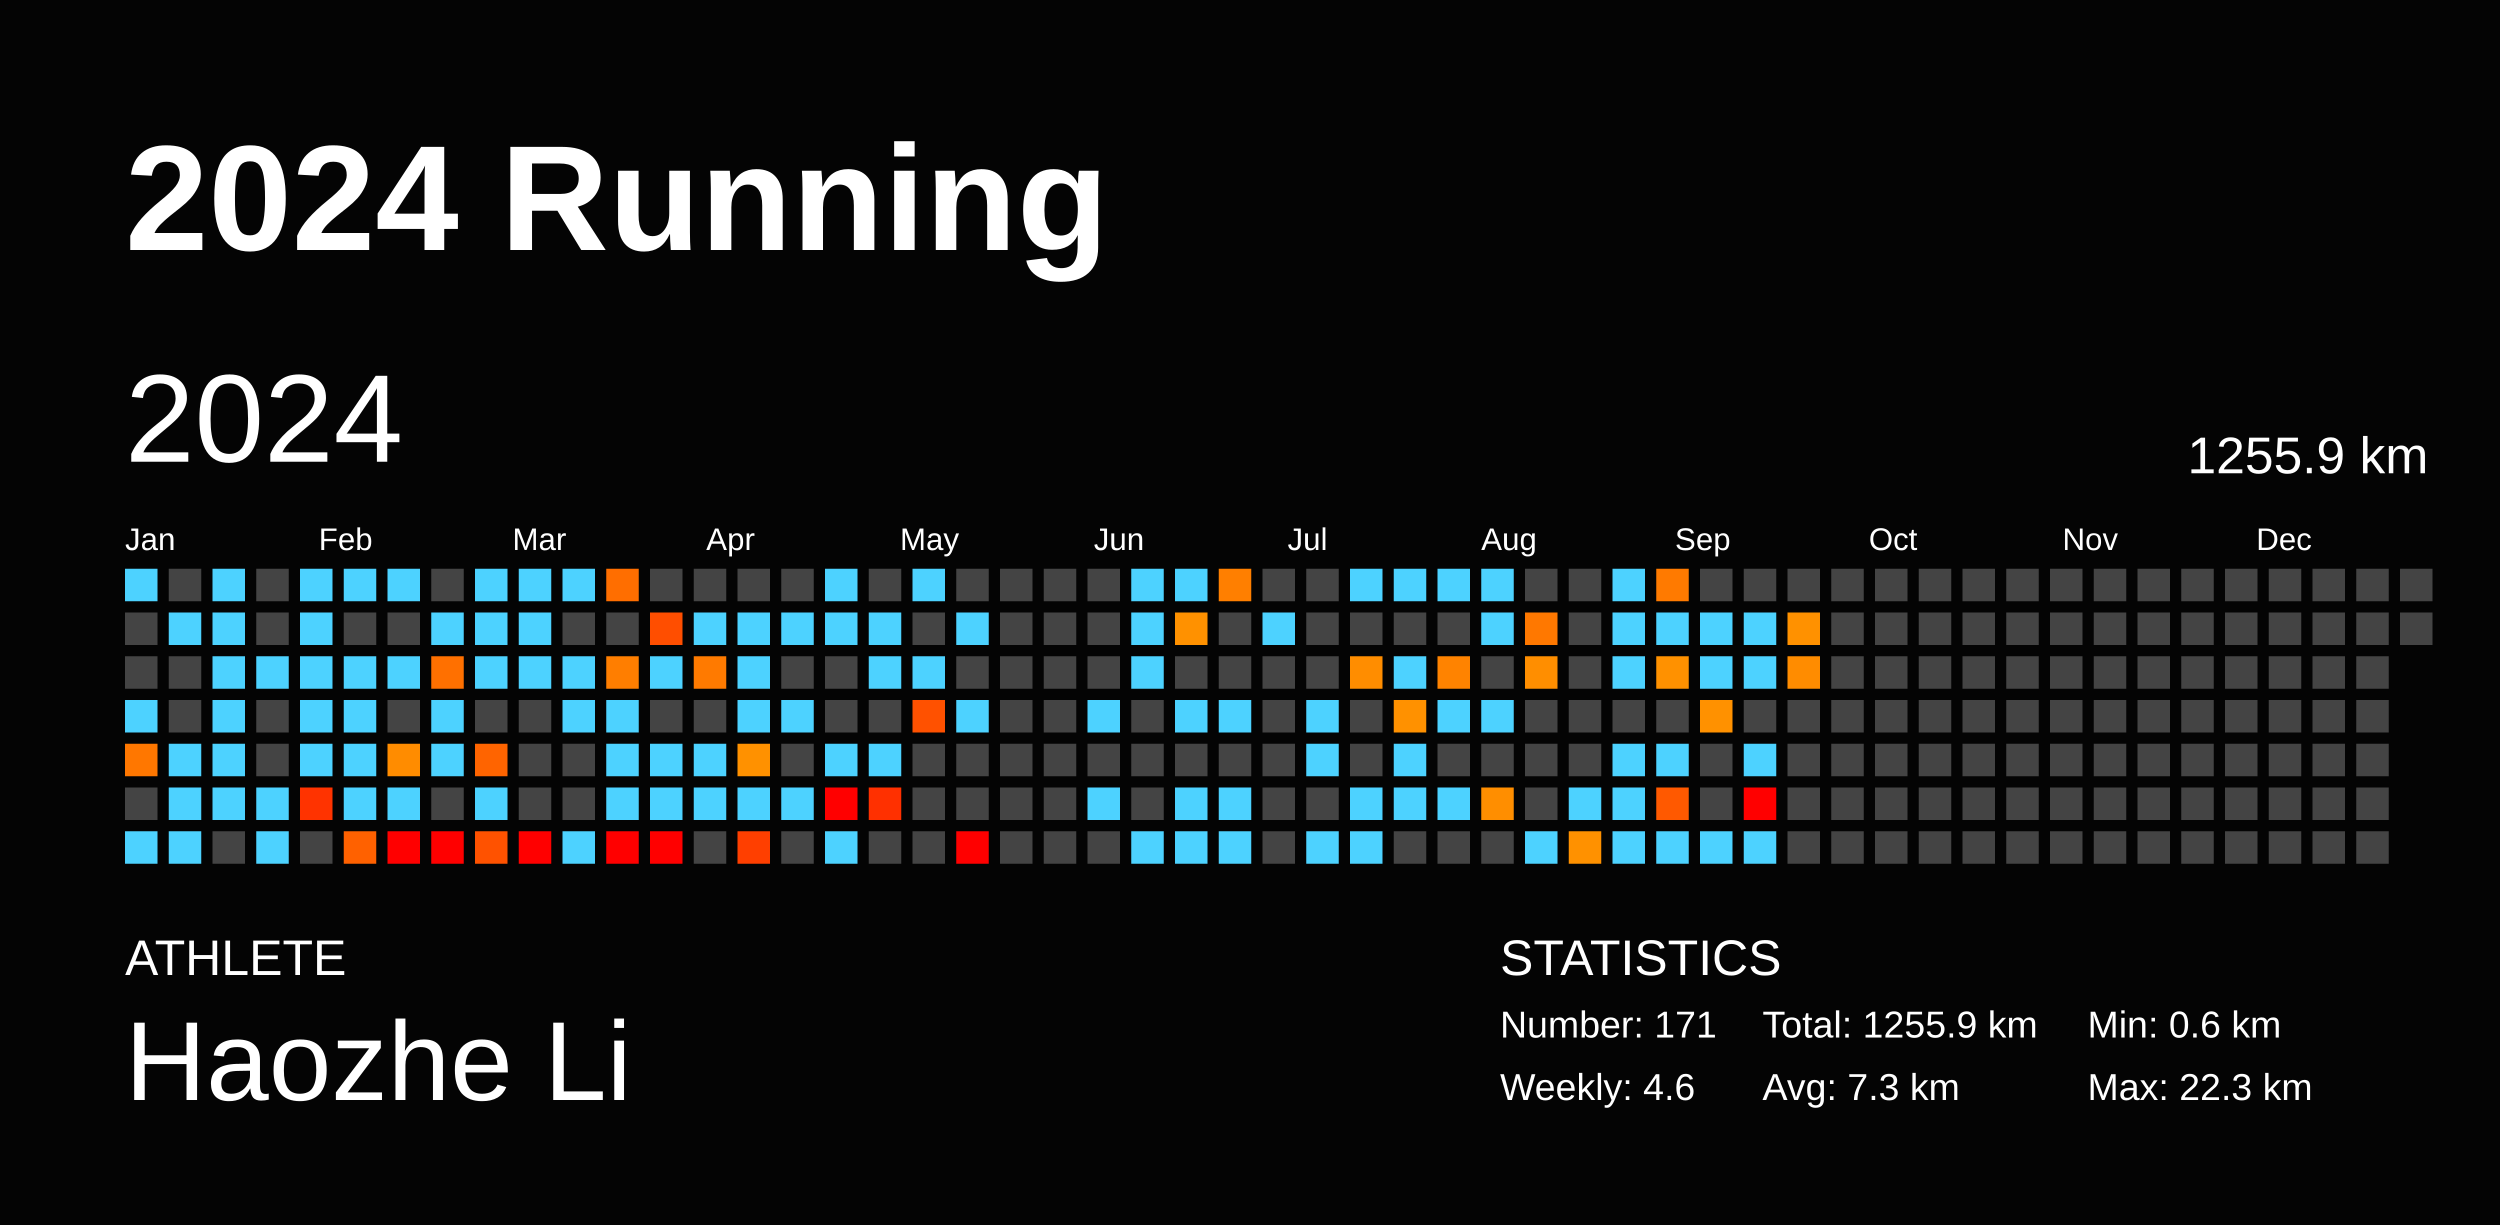
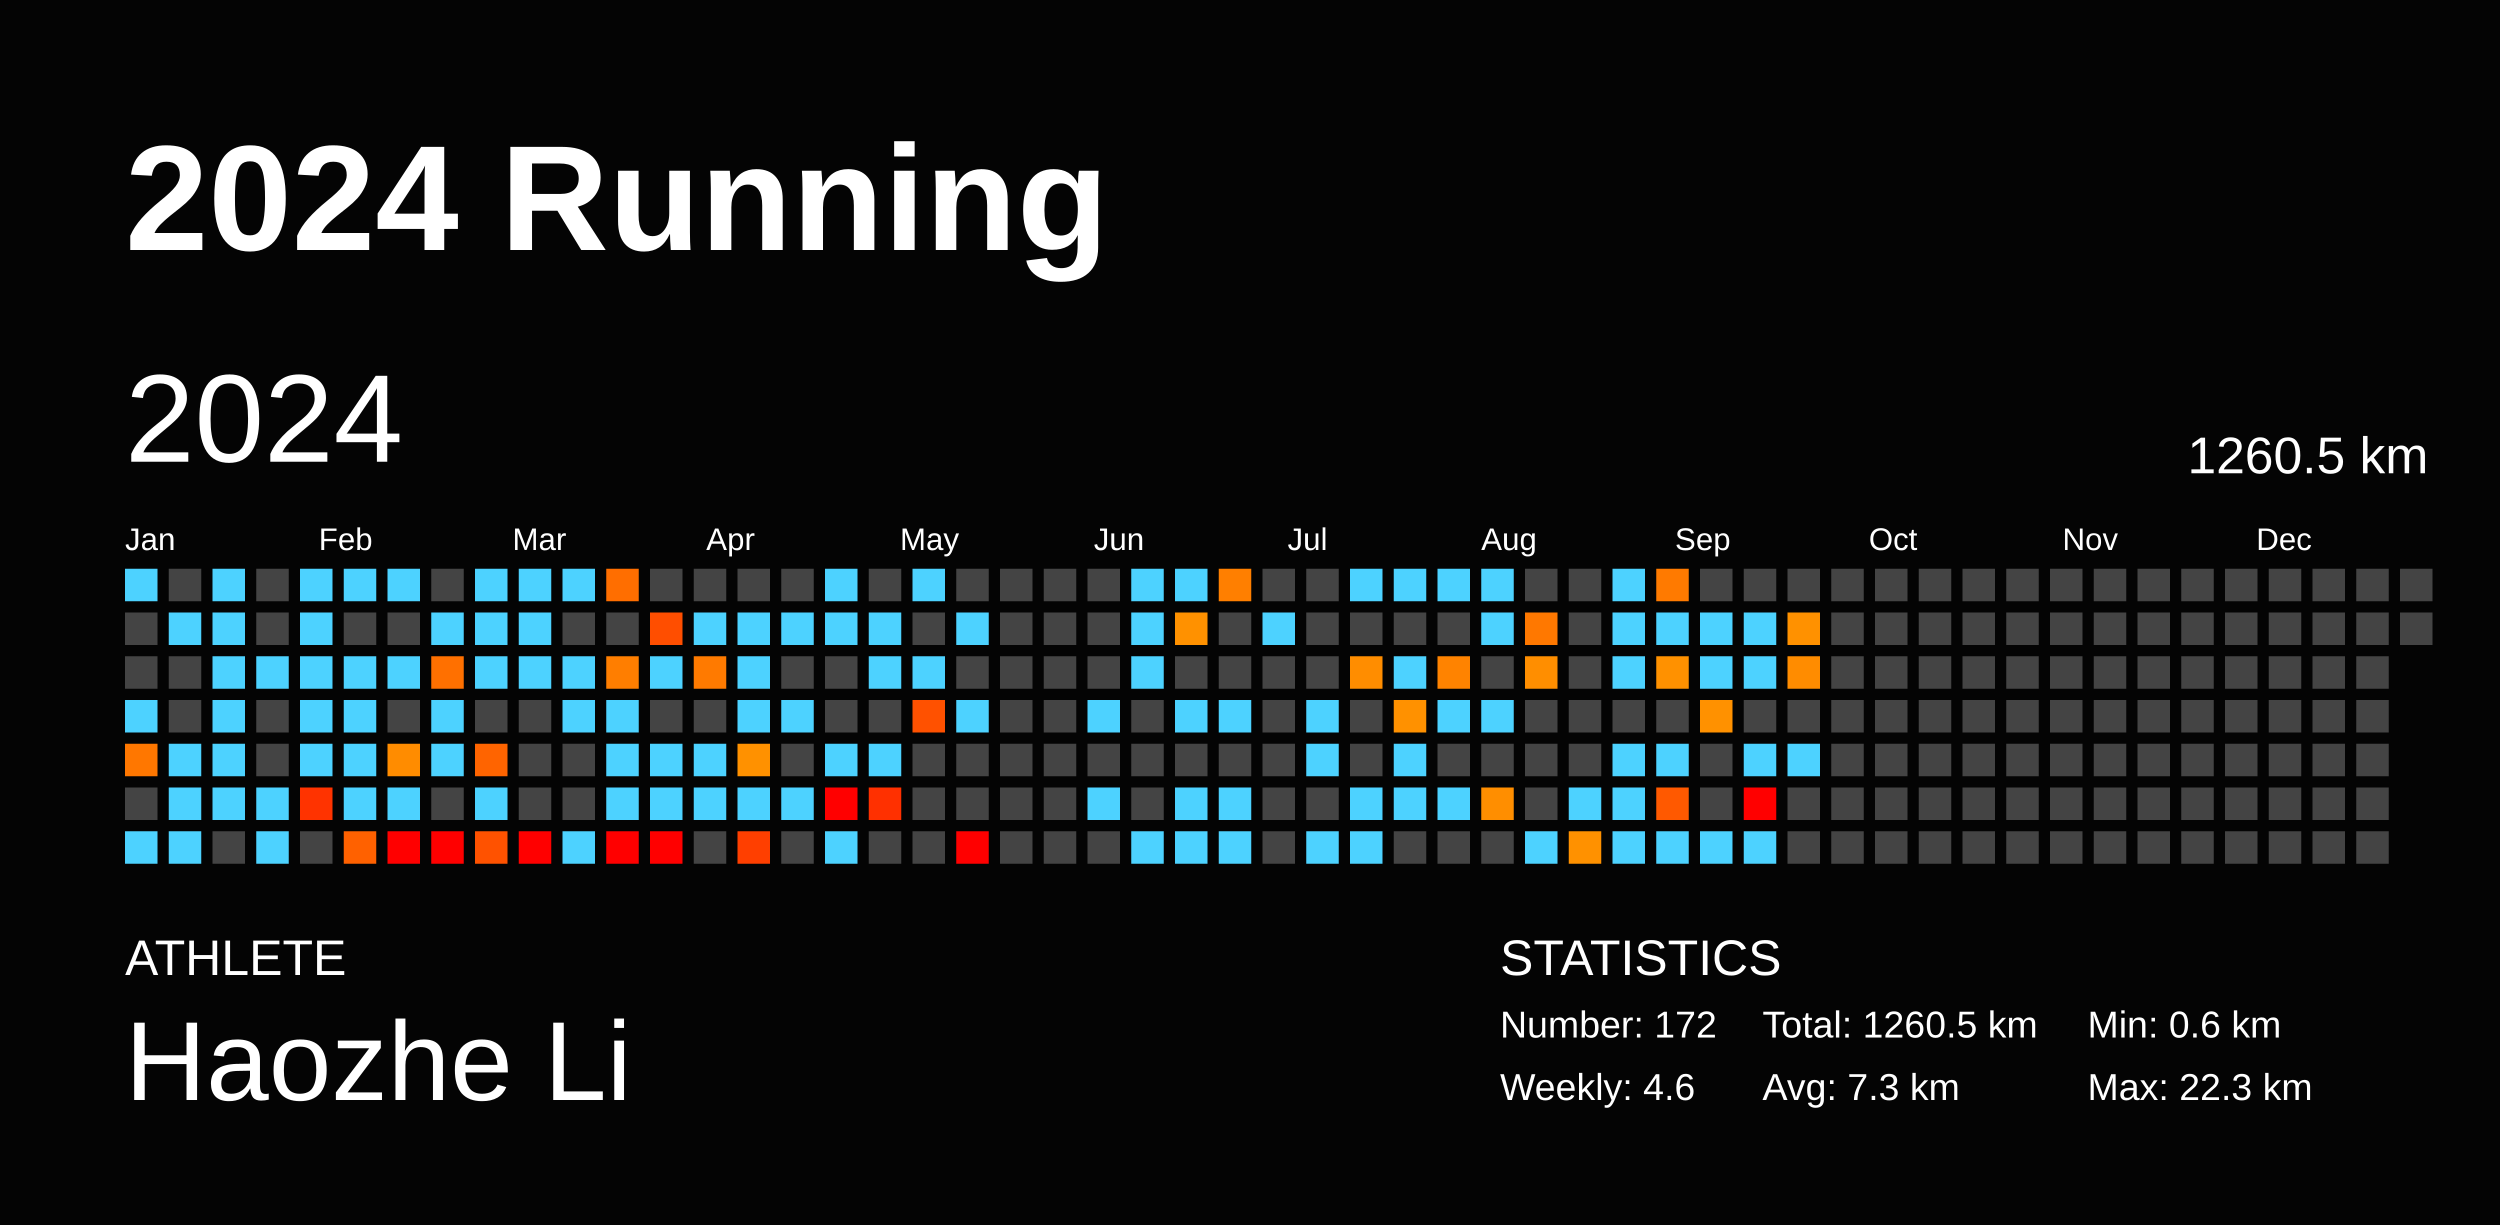
<svg xmlns="http://www.w3.org/2000/svg" baseProfile="full" height="98mm" version="1.1" viewBox="0,0,200,98" width="200mm">
  <defs />
  <rect fill="#040404" height="98" width="200" x="0" y="0" />
  <text fill="#FFFFFF" style="font-size:12px; font-family:Arial; font-weight:bold;" x="10" y="20">2024 Running</text>
  <text fill="#FFFFFF" style="font-size:4px; font-family:Arial" x="10" y="78">ATHLETE</text>
  <text fill="#FFFFFF" style="font-size:9px; font-family:Arial" x="10" y="88">Haozhe Li</text>
  <text fill="#FFFFFF" style="font-size:4px; font-family:Arial" x="120" y="78">STATISTICS</text>
-   <text fill="#FFFFFF" style="font-size:3px; font-family:Arial" x="120" y="83">Number: 171</text>
+   <text fill="#FFFFFF" style="font-size:3px; font-family:Arial" x="120" y="83">Number: 172</text>
  <text fill="#FFFFFF" style="font-size:3px; font-family:Arial" x="120" y="88">Weekly: 4.6</text>
-   <text fill="#FFFFFF" style="font-size:3px; font-family:Arial" x="141" y="83">Total: 1255.9 km</text>
+   <text fill="#FFFFFF" style="font-size:3px; font-family:Arial" x="141" y="83">Total: 1260.5 km</text>
  <text fill="#FFFFFF" style="font-size:3px; font-family:Arial" x="141" y="88">Avg: 7.3 km</text>
  <text fill="#FFFFFF" style="font-size:3px; font-family:Arial" x="167" y="83">Min: 0.6 km</text>
  <text fill="#FFFFFF" style="font-size:3px; font-family:Arial" x="167" y="88">Max: 22.3 km</text>
  <text dominant-baseline="hanging" fill="#FFFFFF" style="font-size:10.0px; font-family:Arial;" x="10" y="30">2024</text>
-   <text dominant-baseline="hanging" fill="#FFFFFF" style="font-size:4.125px; font-family:Arial;" x="175" y="35">1255.9 km</text>
+   <text dominant-baseline="hanging" fill="#FFFFFF" style="font-size:4.125px; font-family:Arial;" x="175" y="35">1260.5 km</text>
  <text fill="#FFFFFF" style="font-size:2.5px; font-family:Arial" x="10.0" y="44">Jan</text>
  <text fill="#FFFFFF" style="font-size:2.5px; font-family:Arial" x="25.5" y="44">Feb</text>
  <text fill="#FFFFFF" style="font-size:2.5px; font-family:Arial" x="41.0" y="44">Mar</text>
  <text fill="#FFFFFF" style="font-size:2.5px; font-family:Arial" x="56.5" y="44">Apr</text>
  <text fill="#FFFFFF" style="font-size:2.5px; font-family:Arial" x="72.0" y="44">May</text>
  <text fill="#FFFFFF" style="font-size:2.5px; font-family:Arial" x="87.5" y="44">Jun</text>
  <text fill="#FFFFFF" style="font-size:2.5px; font-family:Arial" x="103.0" y="44">Jul</text>
  <text fill="#FFFFFF" style="font-size:2.5px; font-family:Arial" x="118.5" y="44">Aug</text>
  <text fill="#FFFFFF" style="font-size:2.5px; font-family:Arial" x="134.0" y="44">Sep</text>
  <text fill="#FFFFFF" style="font-size:2.5px; font-family:Arial" x="149.5" y="44">Oct</text>
  <text fill="#FFFFFF" style="font-size:2.5px; font-family:Arial" x="165.0" y="44">Nov</text>
  <text fill="#FFFFFF" style="font-size:2.5px; font-family:Arial" x="180.5" y="44">Dec</text>
  <rect fill="#4dd2ff" height="2.6" width="2.6" x="10.0" y="45.5" />
  <rect fill="#444444" height="2.6" width="2.6" x="10.0" y="49.0" />
  <rect fill="#444444" height="2.6" width="2.6" x="10.0" y="52.5" />
  <rect fill="#4dd2ff" height="2.6" width="2.6" x="10.0" y="56.0" />
  <rect fill="#ff7700" height="2.6" width="2.6" x="10.0" y="59.5" />
  <rect fill="#444444" height="2.6" width="2.6" x="10.0" y="63.0" />
  <rect fill="#4dd2ff" height="2.6" width="2.6" x="10.0" y="66.5" />
  <rect fill="#444444" height="2.6" width="2.6" x="13.5" y="45.5" />
  <rect fill="#4dd2ff" height="2.6" width="2.6" x="13.5" y="49.0" />
  <rect fill="#444444" height="2.6" width="2.6" x="13.5" y="52.5" />
  <rect fill="#444444" height="2.6" width="2.6" x="13.5" y="56.0" />
  <rect fill="#4dd2ff" height="2.6" width="2.6" x="13.5" y="59.5" />
  <rect fill="#4dd2ff" height="2.6" width="2.6" x="13.5" y="63.0" />
  <rect fill="#4dd2ff" height="2.6" width="2.6" x="13.5" y="66.5" />
  <rect fill="#4dd2ff" height="2.6" width="2.6" x="17.0" y="45.5" />
  <rect fill="#4dd2ff" height="2.6" width="2.6" x="17.0" y="49.0" />
  <rect fill="#4dd2ff" height="2.6" width="2.6" x="17.0" y="52.5" />
  <rect fill="#4dd2ff" height="2.6" width="2.6" x="17.0" y="56.0" />
  <rect fill="#4dd2ff" height="2.6" width="2.6" x="17.0" y="59.5" />
  <rect fill="#4dd2ff" height="2.6" width="2.6" x="17.0" y="63.0" />
  <rect fill="#444444" height="2.6" width="2.6" x="17.0" y="66.5" />
  <rect fill="#444444" height="2.6" width="2.6" x="20.5" y="45.5" />
  <rect fill="#444444" height="2.6" width="2.6" x="20.5" y="49.0" />
  <rect fill="#4dd2ff" height="2.6" width="2.6" x="20.5" y="52.5" />
  <rect fill="#444444" height="2.6" width="2.6" x="20.5" y="56.0" />
  <rect fill="#444444" height="2.6" width="2.6" x="20.5" y="59.5" />
  <rect fill="#4dd2ff" height="2.6" width="2.6" x="20.5" y="63.0" />
  <rect fill="#4dd2ff" height="2.6" width="2.6" x="20.5" y="66.5" />
  <rect fill="#4dd2ff" height="2.6" width="2.6" x="24.0" y="45.5" />
  <rect fill="#4dd2ff" height="2.6" width="2.6" x="24.0" y="49.0" />
  <rect fill="#4dd2ff" height="2.6" width="2.6" x="24.0" y="52.5" />
  <rect fill="#4dd2ff" height="2.6" width="2.6" x="24.0" y="56.0" />
  <rect fill="#4dd2ff" height="2.6" width="2.6" x="24.0" y="59.5" />
  <rect fill="#ff3300" height="2.6" width="2.6" x="24.0" y="63.0" />
  <rect fill="#444444" height="2.6" width="2.6" x="24.0" y="66.5" />
  <rect fill="#4dd2ff" height="2.6" width="2.6" x="27.5" y="45.5" />
  <rect fill="#444444" height="2.6" width="2.6" x="27.5" y="49.0" />
  <rect fill="#4dd2ff" height="2.6" width="2.6" x="27.5" y="52.5" />
  <rect fill="#4dd2ff" height="2.6" width="2.6" x="27.5" y="56.0" />
  <rect fill="#4dd2ff" height="2.6" width="2.6" x="27.5" y="59.5" />
  <rect fill="#4dd2ff" height="2.6" width="2.6" x="27.5" y="63.0" />
  <rect fill="#ff6100" height="2.6" width="2.6" x="27.5" y="66.5" />
  <rect fill="#4dd2ff" height="2.6" width="2.6" x="31.0" y="45.5" />
  <rect fill="#444444" height="2.6" width="2.6" x="31.0" y="49.0" />
  <rect fill="#4dd2ff" height="2.6" width="2.6" x="31.0" y="52.5" />
  <rect fill="#444444" height="2.6" width="2.6" x="31.0" y="56.0" />
  <rect fill="#ff8c00" height="2.6" width="2.6" x="31.0" y="59.5" />
  <rect fill="#4dd2ff" height="2.6" width="2.6" x="31.0" y="63.0" />
  <rect fill="red" height="2.6" width="2.6" x="31.0" y="66.5" />
  <rect fill="#444444" height="2.6" width="2.6" x="34.5" y="45.5" />
  <rect fill="#4dd2ff" height="2.6" width="2.6" x="34.5" y="49.0" />
  <rect fill="#ff7000" height="2.6" width="2.6" x="34.5" y="52.5" />
  <rect fill="#4dd2ff" height="2.6" width="2.6" x="34.5" y="56.0" />
  <rect fill="#4dd2ff" height="2.6" width="2.6" x="34.5" y="59.5" />
  <rect fill="#444444" height="2.6" width="2.6" x="34.5" y="63.0" />
  <rect fill="red" height="2.6" width="2.6" x="34.5" y="66.5" />
  <rect fill="#4dd2ff" height="2.6" width="2.6" x="38.0" y="45.5" />
  <rect fill="#4dd2ff" height="2.6" width="2.6" x="38.0" y="49.0" />
  <rect fill="#4dd2ff" height="2.6" width="2.6" x="38.0" y="52.5" />
  <rect fill="#444444" height="2.6" width="2.6" x="38.0" y="56.0" />
  <rect fill="#ff6400" height="2.6" width="2.6" x="38.0" y="59.5" />
  <rect fill="#4dd2ff" height="2.6" width="2.6" x="38.0" y="63.0" />
  <rect fill="#ff5200" height="2.6" width="2.6" x="38.0" y="66.5" />
  <rect fill="#4dd2ff" height="2.6" width="2.6" x="41.5" y="45.5" />
  <rect fill="#4dd2ff" height="2.6" width="2.6" x="41.5" y="49.0" />
  <rect fill="#4dd2ff" height="2.6" width="2.6" x="41.5" y="52.5" />
  <rect fill="#444444" height="2.6" width="2.6" x="41.5" y="56.0" />
  <rect fill="#444444" height="2.6" width="2.6" x="41.5" y="59.5" />
  <rect fill="#444444" height="2.6" width="2.6" x="41.5" y="63.0" />
  <rect fill="red" height="2.6" width="2.6" x="41.5" y="66.5" />
  <rect fill="#4dd2ff" height="2.6" width="2.6" x="45.0" y="45.5" />
  <rect fill="#444444" height="2.6" width="2.6" x="45.0" y="49.0" />
  <rect fill="#4dd2ff" height="2.6" width="2.6" x="45.0" y="52.5" />
  <rect fill="#4dd2ff" height="2.6" width="2.6" x="45.0" y="56.0" />
  <rect fill="#444444" height="2.6" width="2.6" x="45.0" y="59.5" />
  <rect fill="#444444" height="2.6" width="2.6" x="45.0" y="63.0" />
  <rect fill="#4dd2ff" height="2.6" width="2.6" x="45.0" y="66.5" />
  <rect fill="#ff6e00" height="2.6" width="2.6" x="48.5" y="45.5" />
  <rect fill="#444444" height="2.6" width="2.6" x="48.5" y="49.0" />
  <rect fill="#ff7e00" height="2.6" width="2.6" x="48.5" y="52.5" />
  <rect fill="#4dd2ff" height="2.6" width="2.6" x="48.5" y="56.0" />
  <rect fill="#4dd2ff" height="2.6" width="2.6" x="48.5" y="59.5" />
  <rect fill="#4dd2ff" height="2.6" width="2.6" x="48.5" y="63.0" />
  <rect fill="red" height="2.6" width="2.6" x="48.5" y="66.5" />
  <rect fill="#444444" height="2.6" width="2.6" x="52.0" y="45.5" />
  <rect fill="#ff4e00" height="2.6" width="2.6" x="52.0" y="49.0" />
  <rect fill="#4dd2ff" height="2.6" width="2.6" x="52.0" y="52.5" />
  <rect fill="#444444" height="2.6" width="2.6" x="52.0" y="56.0" />
  <rect fill="#4dd2ff" height="2.6" width="2.6" x="52.0" y="59.5" />
  <rect fill="#4dd2ff" height="2.6" width="2.6" x="52.0" y="63.0" />
  <rect fill="red" height="2.6" width="2.6" x="52.0" y="66.5" />
  <rect fill="#444444" height="2.6" width="2.6" x="55.5" y="45.5" />
  <rect fill="#4dd2ff" height="2.6" width="2.6" x="55.5" y="49.0" />
  <rect fill="#ff7a00" height="2.6" width="2.6" x="55.5" y="52.5" />
  <rect fill="#444444" height="2.6" width="2.6" x="55.5" y="56.0" />
  <rect fill="#4dd2ff" height="2.6" width="2.6" x="55.5" y="59.5" />
  <rect fill="#4dd2ff" height="2.6" width="2.6" x="55.5" y="63.0" />
  <rect fill="#444444" height="2.6" width="2.6" x="55.5" y="66.5" />
  <rect fill="#444444" height="2.6" width="2.6" x="59.0" y="45.5" />
  <rect fill="#4dd2ff" height="2.6" width="2.6" x="59.0" y="49.0" />
  <rect fill="#4dd2ff" height="2.6" width="2.6" x="59.0" y="52.5" />
  <rect fill="#4dd2ff" height="2.6" width="2.6" x="59.0" y="56.0" />
  <rect fill="#ff9100" height="2.6" width="2.6" x="59.0" y="59.5" />
  <rect fill="#4dd2ff" height="2.6" width="2.6" x="59.0" y="63.0" />
  <rect fill="#ff3f00" height="2.6" width="2.6" x="59.0" y="66.5" />
  <rect fill="#444444" height="2.6" width="2.6" x="62.5" y="45.5" />
  <rect fill="#4dd2ff" height="2.6" width="2.6" x="62.5" y="49.0" />
  <rect fill="#444444" height="2.6" width="2.6" x="62.5" y="52.5" />
  <rect fill="#4dd2ff" height="2.6" width="2.6" x="62.5" y="56.0" />
  <rect fill="#444444" height="2.6" width="2.6" x="62.5" y="59.5" />
  <rect fill="#4dd2ff" height="2.6" width="2.6" x="62.5" y="63.0" />
  <rect fill="#444444" height="2.6" width="2.6" x="62.5" y="66.5" />
  <rect fill="#4dd2ff" height="2.6" width="2.6" x="66.0" y="45.5" />
  <rect fill="#4dd2ff" height="2.6" width="2.6" x="66.0" y="49.0" />
  <rect fill="#444444" height="2.6" width="2.6" x="66.0" y="52.5" />
  <rect fill="#444444" height="2.6" width="2.6" x="66.0" y="56.0" />
  <rect fill="#4dd2ff" height="2.6" width="2.6" x="66.0" y="59.5" />
  <rect fill="red" height="2.6" width="2.6" x="66.0" y="63.0" />
  <rect fill="#4dd2ff" height="2.6" width="2.6" x="66.0" y="66.5" />
  <rect fill="#444444" height="2.6" width="2.6" x="69.5" y="45.5" />
  <rect fill="#4dd2ff" height="2.6" width="2.6" x="69.5" y="49.0" />
  <rect fill="#4dd2ff" height="2.6" width="2.6" x="69.5" y="52.5" />
  <rect fill="#444444" height="2.6" width="2.6" x="69.5" y="56.0" />
  <rect fill="#4dd2ff" height="2.6" width="2.6" x="69.5" y="59.5" />
  <rect fill="#ff3000" height="2.6" width="2.6" x="69.5" y="63.0" />
  <rect fill="#444444" height="2.6" width="2.6" x="69.5" y="66.5" />
  <rect fill="#4dd2ff" height="2.6" width="2.6" x="73.0" y="45.5" />
  <rect fill="#444444" height="2.6" width="2.6" x="73.0" y="49.0" />
  <rect fill="#4dd2ff" height="2.6" width="2.6" x="73.0" y="52.5" />
  <rect fill="#ff5100" height="2.6" width="2.6" x="73.0" y="56.0" />
  <rect fill="#444444" height="2.6" width="2.6" x="73.0" y="59.5" />
  <rect fill="#444444" height="2.6" width="2.6" x="73.0" y="63.0" />
  <rect fill="#444444" height="2.6" width="2.6" x="73.0" y="66.5" />
  <rect fill="#444444" height="2.6" width="2.6" x="76.5" y="45.5" />
  <rect fill="#4dd2ff" height="2.6" width="2.6" x="76.5" y="49.0" />
  <rect fill="#444444" height="2.6" width="2.6" x="76.5" y="52.5" />
  <rect fill="#4dd2ff" height="2.6" width="2.6" x="76.5" y="56.0" />
  <rect fill="#444444" height="2.6" width="2.6" x="76.5" y="59.5" />
  <rect fill="#444444" height="2.6" width="2.6" x="76.5" y="63.0" />
  <rect fill="red" height="2.6" width="2.6" x="76.5" y="66.5" />
  <rect fill="#444444" height="2.6" width="2.6" x="80.0" y="45.5" />
  <rect fill="#444444" height="2.6" width="2.6" x="80.0" y="49.0" />
  <rect fill="#444444" height="2.6" width="2.6" x="80.0" y="52.5" />
  <rect fill="#444444" height="2.6" width="2.6" x="80.0" y="56.0" />
  <rect fill="#444444" height="2.6" width="2.6" x="80.0" y="59.5" />
  <rect fill="#444444" height="2.6" width="2.6" x="80.0" y="63.0" />
  <rect fill="#444444" height="2.6" width="2.6" x="80.0" y="66.5" />
  <rect fill="#444444" height="2.6" width="2.6" x="83.5" y="45.5" />
  <rect fill="#444444" height="2.6" width="2.6" x="83.5" y="49.0" />
  <rect fill="#444444" height="2.6" width="2.6" x="83.5" y="52.5" />
  <rect fill="#444444" height="2.6" width="2.6" x="83.5" y="56.0" />
  <rect fill="#444444" height="2.6" width="2.6" x="83.5" y="59.5" />
  <rect fill="#444444" height="2.6" width="2.6" x="83.5" y="63.0" />
  <rect fill="#444444" height="2.6" width="2.6" x="83.5" y="66.5" />
  <rect fill="#444444" height="2.6" width="2.6" x="87.0" y="45.5" />
  <rect fill="#444444" height="2.6" width="2.6" x="87.0" y="49.0" />
  <rect fill="#444444" height="2.6" width="2.6" x="87.0" y="52.5" />
  <rect fill="#4dd2ff" height="2.6" width="2.6" x="87.0" y="56.0" />
  <rect fill="#444444" height="2.6" width="2.6" x="87.0" y="59.5" />
  <rect fill="#4dd2ff" height="2.6" width="2.6" x="87.0" y="63.0" />
  <rect fill="#444444" height="2.6" width="2.6" x="87.0" y="66.5" />
  <rect fill="#4dd2ff" height="2.6" width="2.6" x="90.5" y="45.5" />
  <rect fill="#4dd2ff" height="2.6" width="2.6" x="90.5" y="49.0" />
  <rect fill="#4dd2ff" height="2.6" width="2.6" x="90.5" y="52.5" />
  <rect fill="#444444" height="2.6" width="2.6" x="90.5" y="56.0" />
  <rect fill="#444444" height="2.6" width="2.6" x="90.5" y="59.5" />
  <rect fill="#444444" height="2.6" width="2.6" x="90.5" y="63.0" />
  <rect fill="#4dd2ff" height="2.6" width="2.6" x="90.5" y="66.5" />
  <rect fill="#4dd2ff" height="2.6" width="2.6" x="94.0" y="45.5" />
  <rect fill="#ff9100" height="2.6" width="2.6" x="94.0" y="49.0" />
  <rect fill="#444444" height="2.6" width="2.6" x="94.0" y="52.5" />
  <rect fill="#4dd2ff" height="2.6" width="2.6" x="94.0" y="56.0" />
  <rect fill="#444444" height="2.6" width="2.6" x="94.0" y="59.5" />
  <rect fill="#4dd2ff" height="2.6" width="2.6" x="94.0" y="63.0" />
  <rect fill="#4dd2ff" height="2.6" width="2.6" x="94.0" y="66.5" />
  <rect fill="#ff7f00" height="2.6" width="2.6" x="97.5" y="45.5" />
  <rect fill="#444444" height="2.6" width="2.6" x="97.5" y="49.0" />
  <rect fill="#444444" height="2.6" width="2.6" x="97.5" y="52.5" />
  <rect fill="#4dd2ff" height="2.6" width="2.6" x="97.5" y="56.0" />
  <rect fill="#444444" height="2.6" width="2.6" x="97.5" y="59.5" />
  <rect fill="#4dd2ff" height="2.6" width="2.6" x="97.5" y="63.0" />
  <rect fill="#4dd2ff" height="2.6" width="2.6" x="97.5" y="66.5" />
  <rect fill="#444444" height="2.6" width="2.6" x="101.0" y="45.5" />
  <rect fill="#4dd2ff" height="2.6" width="2.6" x="101.0" y="49.0" />
  <rect fill="#444444" height="2.6" width="2.6" x="101.0" y="52.5" />
  <rect fill="#444444" height="2.6" width="2.6" x="101.0" y="56.0" />
  <rect fill="#444444" height="2.6" width="2.6" x="101.0" y="59.5" />
  <rect fill="#444444" height="2.6" width="2.6" x="101.0" y="63.0" />
  <rect fill="#444444" height="2.6" width="2.6" x="101.0" y="66.5" />
  <rect fill="#444444" height="2.6" width="2.6" x="104.5" y="45.5" />
  <rect fill="#444444" height="2.6" width="2.6" x="104.5" y="49.0" />
  <rect fill="#444444" height="2.6" width="2.6" x="104.5" y="52.5" />
  <rect fill="#4dd2ff" height="2.6" width="2.6" x="104.5" y="56.0" />
  <rect fill="#4dd2ff" height="2.6" width="2.6" x="104.5" y="59.5" />
  <rect fill="#444444" height="2.6" width="2.6" x="104.5" y="63.0" />
  <rect fill="#4dd2ff" height="2.6" width="2.6" x="104.5" y="66.5" />
  <rect fill="#4dd2ff" height="2.6" width="2.6" x="108.0" y="45.5" />
  <rect fill="#444444" height="2.6" width="2.6" x="108.0" y="49.0" />
  <rect fill="#ff8d00" height="2.6" width="2.6" x="108.0" y="52.5" />
  <rect fill="#444444" height="2.6" width="2.6" x="108.0" y="56.0" />
  <rect fill="#444444" height="2.6" width="2.6" x="108.0" y="59.5" />
  <rect fill="#4dd2ff" height="2.6" width="2.6" x="108.0" y="63.0" />
  <rect fill="#4dd2ff" height="2.6" width="2.6" x="108.0" y="66.5" />
  <rect fill="#4dd2ff" height="2.6" width="2.6" x="111.5" y="45.5" />
  <rect fill="#444444" height="2.6" width="2.6" x="111.5" y="49.0" />
  <rect fill="#4dd2ff" height="2.6" width="2.6" x="111.5" y="52.5" />
  <rect fill="#ff9100" height="2.6" width="2.6" x="111.5" y="56.0" />
  <rect fill="#4dd2ff" height="2.6" width="2.6" x="111.5" y="59.5" />
  <rect fill="#4dd2ff" height="2.6" width="2.6" x="111.5" y="63.0" />
  <rect fill="#444444" height="2.6" width="2.6" x="111.5" y="66.5" />
  <rect fill="#4dd2ff" height="2.6" width="2.6" x="115.0" y="45.5" />
  <rect fill="#444444" height="2.6" width="2.6" x="115.0" y="49.0" />
  <rect fill="#ff8300" height="2.6" width="2.6" x="115.0" y="52.5" />
  <rect fill="#4dd2ff" height="2.6" width="2.6" x="115.0" y="56.0" />
  <rect fill="#444444" height="2.6" width="2.6" x="115.0" y="59.5" />
  <rect fill="#4dd2ff" height="2.6" width="2.6" x="115.0" y="63.0" />
  <rect fill="#444444" height="2.6" width="2.6" x="115.0" y="66.5" />
  <rect fill="#4dd2ff" height="2.6" width="2.6" x="118.5" y="45.5" />
  <rect fill="#4dd2ff" height="2.6" width="2.6" x="118.5" y="49.0" />
  <rect fill="#444444" height="2.6" width="2.6" x="118.5" y="52.5" />
  <rect fill="#4dd2ff" height="2.6" width="2.6" x="118.5" y="56.0" />
  <rect fill="#444444" height="2.6" width="2.6" x="118.5" y="59.5" />
  <rect fill="#ff8e00" height="2.6" width="2.6" x="118.5" y="63.0" />
  <rect fill="#444444" height="2.6" width="2.6" x="118.5" y="66.5" />
  <rect fill="#444444" height="2.6" width="2.6" x="122.0" y="45.5" />
  <rect fill="#ff7800" height="2.6" width="2.6" x="122.0" y="49.0" />
  <rect fill="#ff8e00" height="2.6" width="2.6" x="122.0" y="52.5" />
  <rect fill="#444444" height="2.6" width="2.6" x="122.0" y="56.0" />
  <rect fill="#444444" height="2.6" width="2.6" x="122.0" y="59.5" />
  <rect fill="#444444" height="2.6" width="2.6" x="122.0" y="63.0" />
  <rect fill="#4dd2ff" height="2.6" width="2.6" x="122.0" y="66.5" />
  <rect fill="#444444" height="2.6" width="2.6" x="125.5" y="45.5" />
  <rect fill="#444444" height="2.6" width="2.6" x="125.5" y="49.0" />
  <rect fill="#444444" height="2.6" width="2.6" x="125.5" y="52.5" />
  <rect fill="#444444" height="2.6" width="2.6" x="125.5" y="56.0" />
  <rect fill="#444444" height="2.6" width="2.6" x="125.5" y="59.5" />
  <rect fill="#4dd2ff" height="2.6" width="2.6" x="125.5" y="63.0" />
  <rect fill="#ff9100" height="2.6" width="2.6" x="125.5" y="66.5" />
  <rect fill="#4dd2ff" height="2.6" width="2.6" x="129.0" y="45.5" />
  <rect fill="#4dd2ff" height="2.6" width="2.6" x="129.0" y="49.0" />
  <rect fill="#4dd2ff" height="2.6" width="2.6" x="129.0" y="52.5" />
  <rect fill="#444444" height="2.6" width="2.6" x="129.0" y="56.0" />
  <rect fill="#4dd2ff" height="2.6" width="2.6" x="129.0" y="59.5" />
  <rect fill="#4dd2ff" height="2.6" width="2.6" x="129.0" y="63.0" />
  <rect fill="#4dd2ff" height="2.6" width="2.6" x="129.0" y="66.5" />
  <rect fill="#ff7a00" height="2.6" width="2.6" x="132.5" y="45.5" />
  <rect fill="#4dd2ff" height="2.6" width="2.6" x="132.5" y="49.0" />
  <rect fill="#ff9100" height="2.6" width="2.6" x="132.5" y="52.5" />
  <rect fill="#444444" height="2.6" width="2.6" x="132.5" y="56.0" />
  <rect fill="#4dd2ff" height="2.6" width="2.6" x="132.5" y="59.5" />
  <rect fill="#ff5900" height="2.6" width="2.6" x="132.5" y="63.0" />
  <rect fill="#4dd2ff" height="2.6" width="2.6" x="132.5" y="66.5" />
  <rect fill="#444444" height="2.6" width="2.6" x="136.0" y="45.5" />
  <rect fill="#4dd2ff" height="2.6" width="2.6" x="136.0" y="49.0" />
  <rect fill="#4dd2ff" height="2.6" width="2.6" x="136.0" y="52.5" />
  <rect fill="#ff9100" height="2.6" width="2.6" x="136.0" y="56.0" />
  <rect fill="#444444" height="2.6" width="2.6" x="136.0" y="59.5" />
  <rect fill="#444444" height="2.6" width="2.6" x="136.0" y="63.0" />
  <rect fill="#4dd2ff" height="2.6" width="2.6" x="136.0" y="66.5" />
  <rect fill="#444444" height="2.6" width="2.6" x="139.5" y="45.5" />
  <rect fill="#4dd2ff" height="2.6" width="2.6" x="139.5" y="49.0" />
  <rect fill="#4dd2ff" height="2.6" width="2.6" x="139.5" y="52.5" />
  <rect fill="#444444" height="2.6" width="2.6" x="139.5" y="56.0" />
  <rect fill="#4dd2ff" height="2.6" width="2.6" x="139.5" y="59.5" />
  <rect fill="red" height="2.6" width="2.6" x="139.5" y="63.0" />
  <rect fill="#4dd2ff" height="2.6" width="2.6" x="139.5" y="66.5" />
  <rect fill="#444444" height="2.6" width="2.6" x="143.0" y="45.5" />
  <rect fill="#ff9100" height="2.6" width="2.6" x="143.0" y="49.0" />
  <rect fill="#ff8c00" height="2.6" width="2.6" x="143.0" y="52.5" />
  <rect fill="#444444" height="2.6" width="2.6" x="143.0" y="56.0" />
-   <rect fill="#444444" height="2.6" width="2.6" x="143.0" y="59.5" />
+   <rect fill="#4dd2ff" height="2.6" width="2.6" x="143.0" y="59.5" />
  <rect fill="#444444" height="2.6" width="2.6" x="143.0" y="63.0" />
  <rect fill="#444444" height="2.6" width="2.6" x="143.0" y="66.5" />
  <rect fill="#444444" height="2.6" width="2.6" x="146.5" y="45.5" />
  <rect fill="#444444" height="2.6" width="2.6" x="146.5" y="49.0" />
  <rect fill="#444444" height="2.6" width="2.6" x="146.5" y="52.5" />
  <rect fill="#444444" height="2.6" width="2.6" x="146.5" y="56.0" />
  <rect fill="#444444" height="2.6" width="2.6" x="146.5" y="59.5" />
  <rect fill="#444444" height="2.6" width="2.6" x="146.5" y="63.0" />
  <rect fill="#444444" height="2.6" width="2.6" x="146.5" y="66.5" />
  <rect fill="#444444" height="2.6" width="2.6" x="150.0" y="45.5" />
  <rect fill="#444444" height="2.6" width="2.6" x="150.0" y="49.0" />
  <rect fill="#444444" height="2.6" width="2.6" x="150.0" y="52.5" />
  <rect fill="#444444" height="2.6" width="2.6" x="150.0" y="56.0" />
  <rect fill="#444444" height="2.6" width="2.6" x="150.0" y="59.5" />
  <rect fill="#444444" height="2.6" width="2.6" x="150.0" y="63.0" />
  <rect fill="#444444" height="2.6" width="2.6" x="150.0" y="66.5" />
  <rect fill="#444444" height="2.6" width="2.6" x="153.5" y="45.5" />
  <rect fill="#444444" height="2.6" width="2.6" x="153.5" y="49.0" />
  <rect fill="#444444" height="2.6" width="2.6" x="153.5" y="52.5" />
  <rect fill="#444444" height="2.6" width="2.6" x="153.5" y="56.0" />
  <rect fill="#444444" height="2.6" width="2.6" x="153.5" y="59.5" />
  <rect fill="#444444" height="2.6" width="2.6" x="153.5" y="63.0" />
  <rect fill="#444444" height="2.6" width="2.6" x="153.5" y="66.5" />
  <rect fill="#444444" height="2.6" width="2.6" x="157.0" y="45.5" />
  <rect fill="#444444" height="2.6" width="2.6" x="157.0" y="49.0" />
  <rect fill="#444444" height="2.6" width="2.6" x="157.0" y="52.5" />
  <rect fill="#444444" height="2.6" width="2.6" x="157.0" y="56.0" />
  <rect fill="#444444" height="2.6" width="2.6" x="157.0" y="59.5" />
  <rect fill="#444444" height="2.6" width="2.6" x="157.0" y="63.0" />
  <rect fill="#444444" height="2.6" width="2.6" x="157.0" y="66.5" />
  <rect fill="#444444" height="2.6" width="2.6" x="160.5" y="45.5" />
  <rect fill="#444444" height="2.6" width="2.6" x="160.5" y="49.0" />
  <rect fill="#444444" height="2.6" width="2.6" x="160.5" y="52.5" />
  <rect fill="#444444" height="2.6" width="2.6" x="160.5" y="56.0" />
  <rect fill="#444444" height="2.6" width="2.6" x="160.5" y="59.5" />
  <rect fill="#444444" height="2.6" width="2.6" x="160.5" y="63.0" />
  <rect fill="#444444" height="2.6" width="2.6" x="160.5" y="66.5" />
  <rect fill="#444444" height="2.6" width="2.6" x="164.0" y="45.5" />
  <rect fill="#444444" height="2.6" width="2.6" x="164.0" y="49.0" />
  <rect fill="#444444" height="2.6" width="2.6" x="164.0" y="52.5" />
  <rect fill="#444444" height="2.6" width="2.6" x="164.0" y="56.0" />
  <rect fill="#444444" height="2.6" width="2.6" x="164.0" y="59.5" />
  <rect fill="#444444" height="2.6" width="2.6" x="164.0" y="63.0" />
  <rect fill="#444444" height="2.6" width="2.6" x="164.0" y="66.5" />
  <rect fill="#444444" height="2.6" width="2.6" x="167.5" y="45.5" />
  <rect fill="#444444" height="2.6" width="2.6" x="167.5" y="49.0" />
  <rect fill="#444444" height="2.6" width="2.6" x="167.5" y="52.5" />
  <rect fill="#444444" height="2.6" width="2.6" x="167.5" y="56.0" />
  <rect fill="#444444" height="2.6" width="2.6" x="167.5" y="59.5" />
  <rect fill="#444444" height="2.6" width="2.6" x="167.5" y="63.0" />
  <rect fill="#444444" height="2.6" width="2.6" x="167.5" y="66.5" />
  <rect fill="#444444" height="2.6" width="2.6" x="171.0" y="45.5" />
  <rect fill="#444444" height="2.6" width="2.6" x="171.0" y="49.0" />
  <rect fill="#444444" height="2.6" width="2.6" x="171.0" y="52.5" />
  <rect fill="#444444" height="2.6" width="2.6" x="171.0" y="56.0" />
  <rect fill="#444444" height="2.6" width="2.6" x="171.0" y="59.5" />
  <rect fill="#444444" height="2.6" width="2.6" x="171.0" y="63.0" />
  <rect fill="#444444" height="2.6" width="2.6" x="171.0" y="66.5" />
  <rect fill="#444444" height="2.6" width="2.6" x="174.5" y="45.5" />
  <rect fill="#444444" height="2.6" width="2.6" x="174.5" y="49.0" />
  <rect fill="#444444" height="2.6" width="2.6" x="174.5" y="52.5" />
  <rect fill="#444444" height="2.6" width="2.6" x="174.5" y="56.0" />
  <rect fill="#444444" height="2.6" width="2.6" x="174.5" y="59.5" />
  <rect fill="#444444" height="2.6" width="2.6" x="174.5" y="63.0" />
  <rect fill="#444444" height="2.6" width="2.6" x="174.5" y="66.5" />
  <rect fill="#444444" height="2.6" width="2.6" x="178.0" y="45.5" />
  <rect fill="#444444" height="2.6" width="2.6" x="178.0" y="49.0" />
  <rect fill="#444444" height="2.6" width="2.6" x="178.0" y="52.5" />
  <rect fill="#444444" height="2.6" width="2.6" x="178.0" y="56.0" />
  <rect fill="#444444" height="2.6" width="2.6" x="178.0" y="59.5" />
  <rect fill="#444444" height="2.6" width="2.6" x="178.0" y="63.0" />
  <rect fill="#444444" height="2.6" width="2.6" x="178.0" y="66.5" />
  <rect fill="#444444" height="2.6" width="2.6" x="181.5" y="45.5" />
  <rect fill="#444444" height="2.6" width="2.6" x="181.5" y="49.0" />
  <rect fill="#444444" height="2.6" width="2.6" x="181.5" y="52.5" />
  <rect fill="#444444" height="2.6" width="2.6" x="181.5" y="56.0" />
  <rect fill="#444444" height="2.6" width="2.6" x="181.5" y="59.5" />
  <rect fill="#444444" height="2.6" width="2.6" x="181.5" y="63.0" />
  <rect fill="#444444" height="2.6" width="2.6" x="181.5" y="66.5" />
  <rect fill="#444444" height="2.6" width="2.6" x="185.0" y="45.5" />
  <rect fill="#444444" height="2.6" width="2.6" x="185.0" y="49.0" />
  <rect fill="#444444" height="2.6" width="2.6" x="185.0" y="52.5" />
  <rect fill="#444444" height="2.6" width="2.6" x="185.0" y="56.0" />
  <rect fill="#444444" height="2.6" width="2.6" x="185.0" y="59.5" />
  <rect fill="#444444" height="2.6" width="2.6" x="185.0" y="63.0" />
  <rect fill="#444444" height="2.6" width="2.6" x="185.0" y="66.5" />
  <rect fill="#444444" height="2.6" width="2.6" x="188.5" y="45.5" />
  <rect fill="#444444" height="2.6" width="2.6" x="188.5" y="49.0" />
  <rect fill="#444444" height="2.6" width="2.6" x="188.5" y="52.5" />
  <rect fill="#444444" height="2.6" width="2.6" x="188.5" y="56.0" />
  <rect fill="#444444" height="2.6" width="2.6" x="188.5" y="59.5" />
  <rect fill="#444444" height="2.6" width="2.6" x="188.5" y="63.0" />
  <rect fill="#444444" height="2.6" width="2.6" x="188.5" y="66.5" />
  <rect fill="#444444" height="2.6" width="2.6" x="192.0" y="45.5" />
  <rect fill="#444444" height="2.6" width="2.6" x="192.0" y="49.0" />
</svg>
